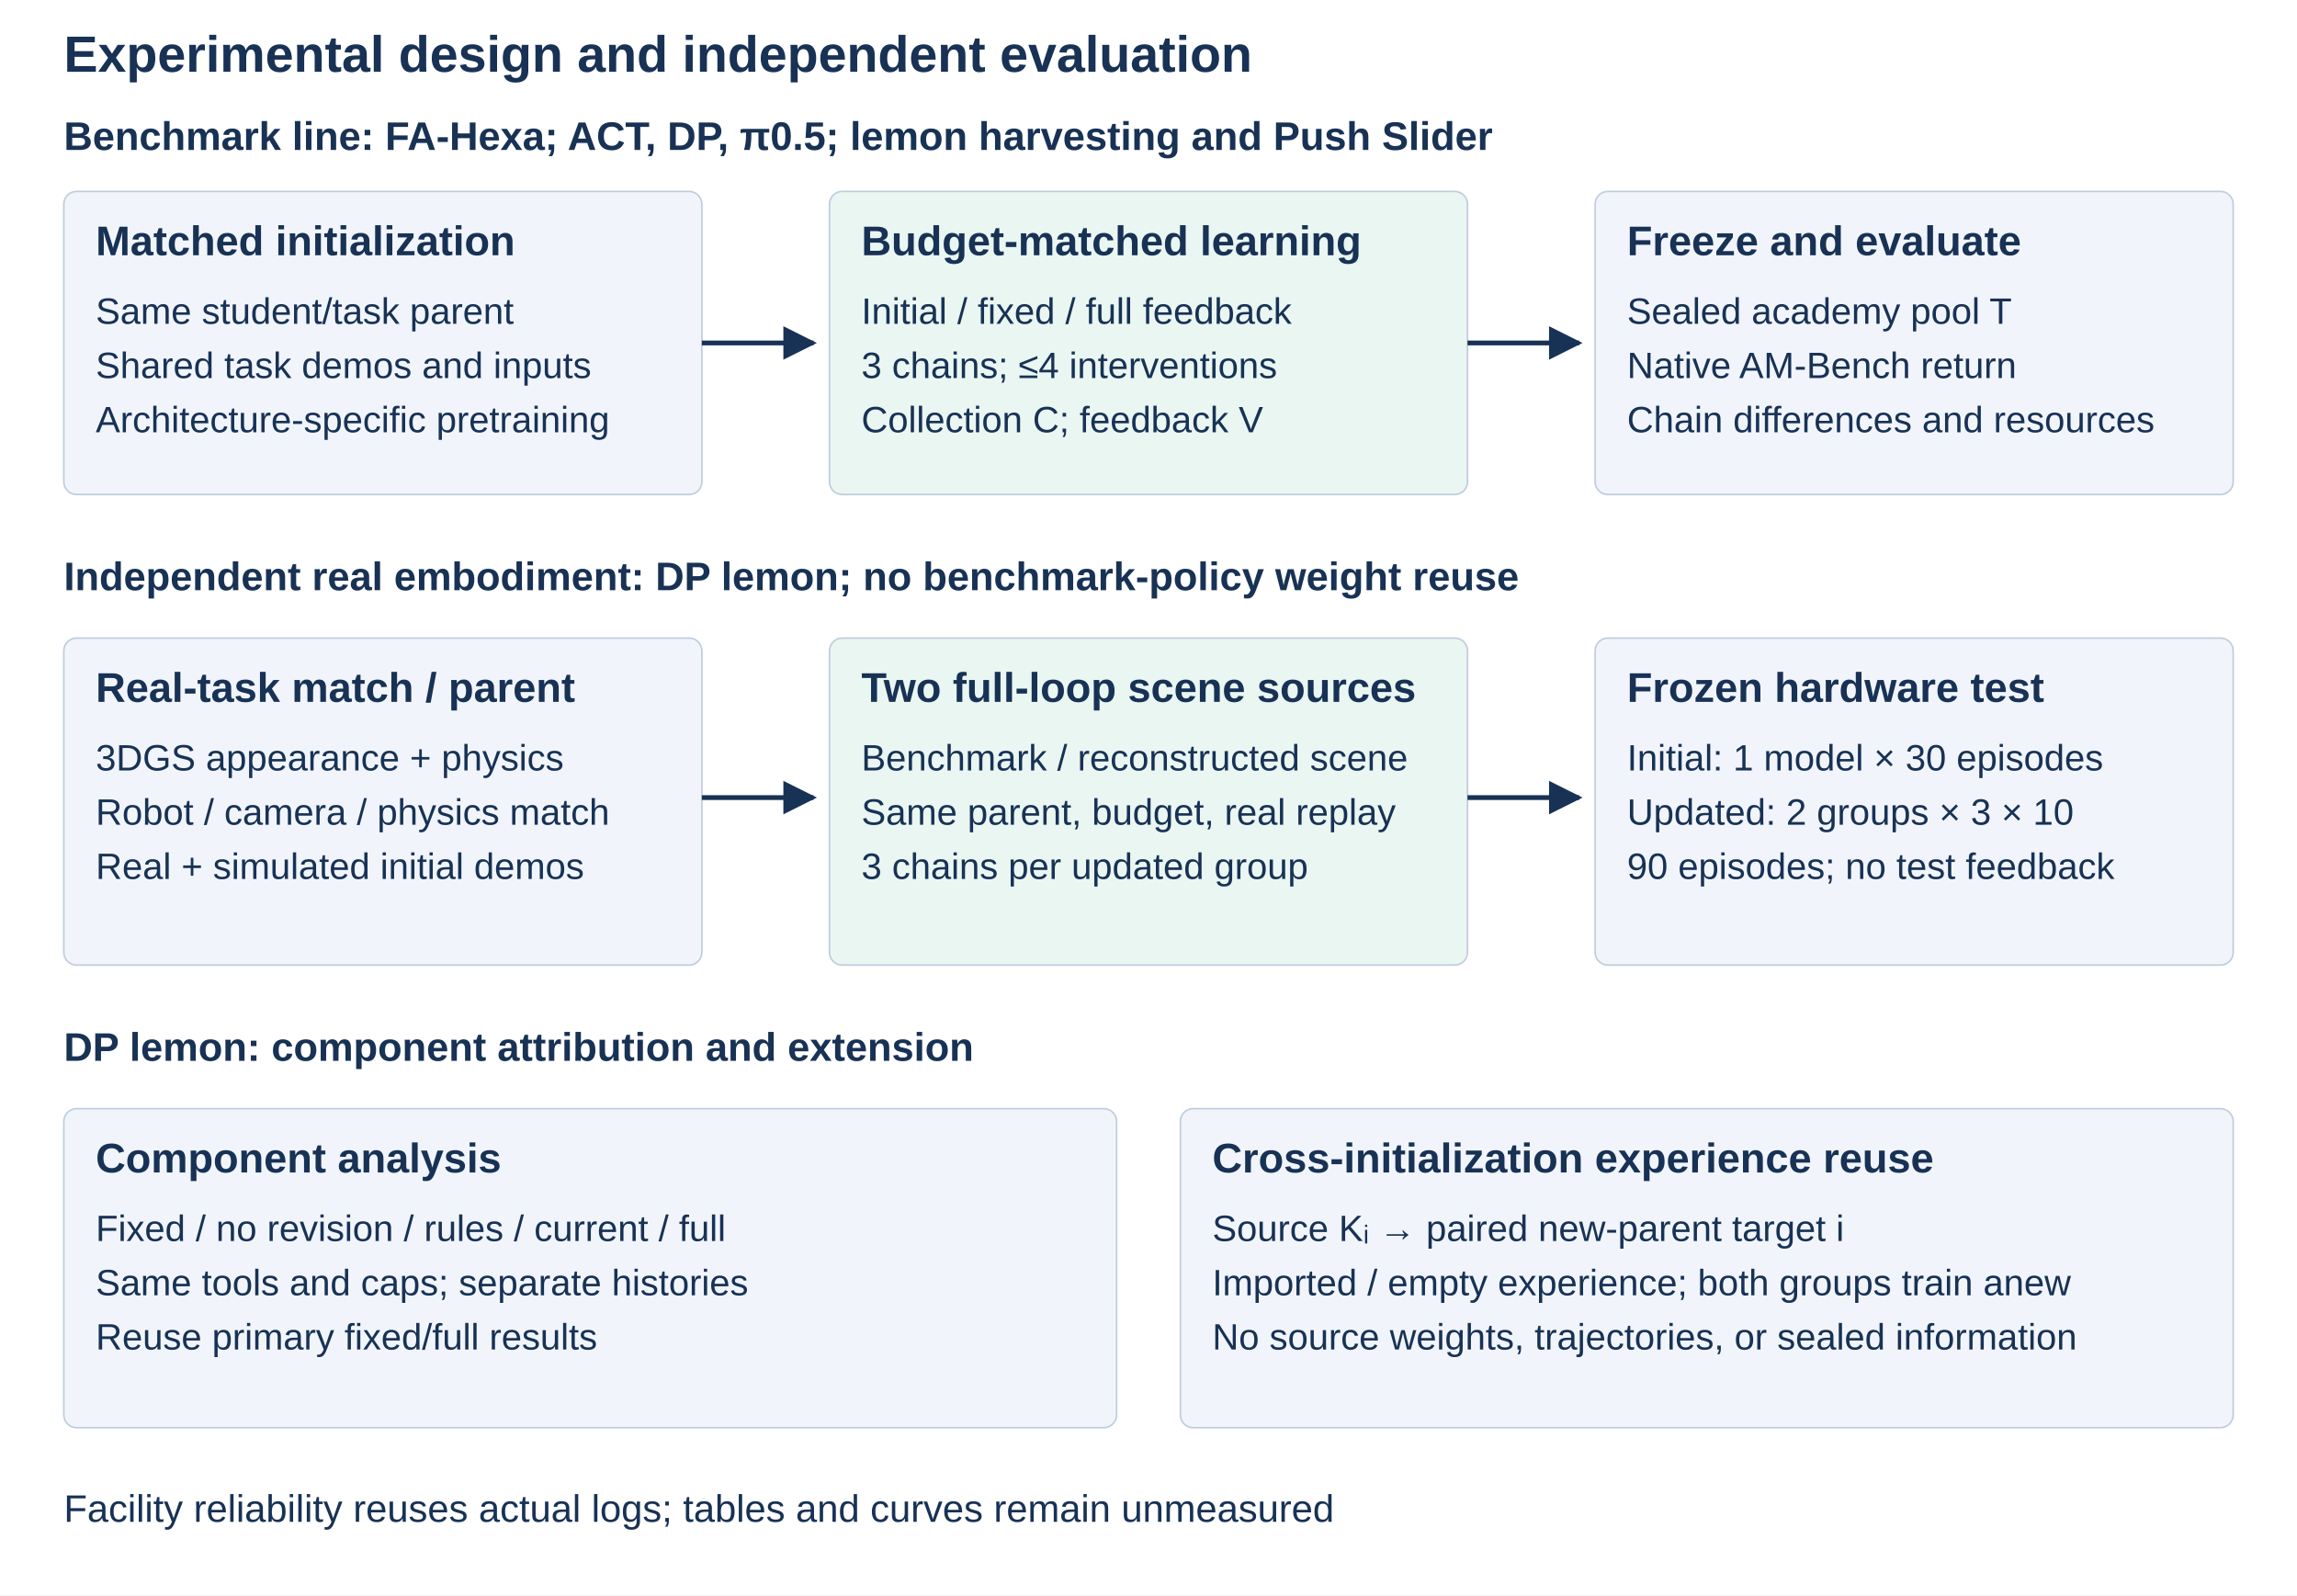
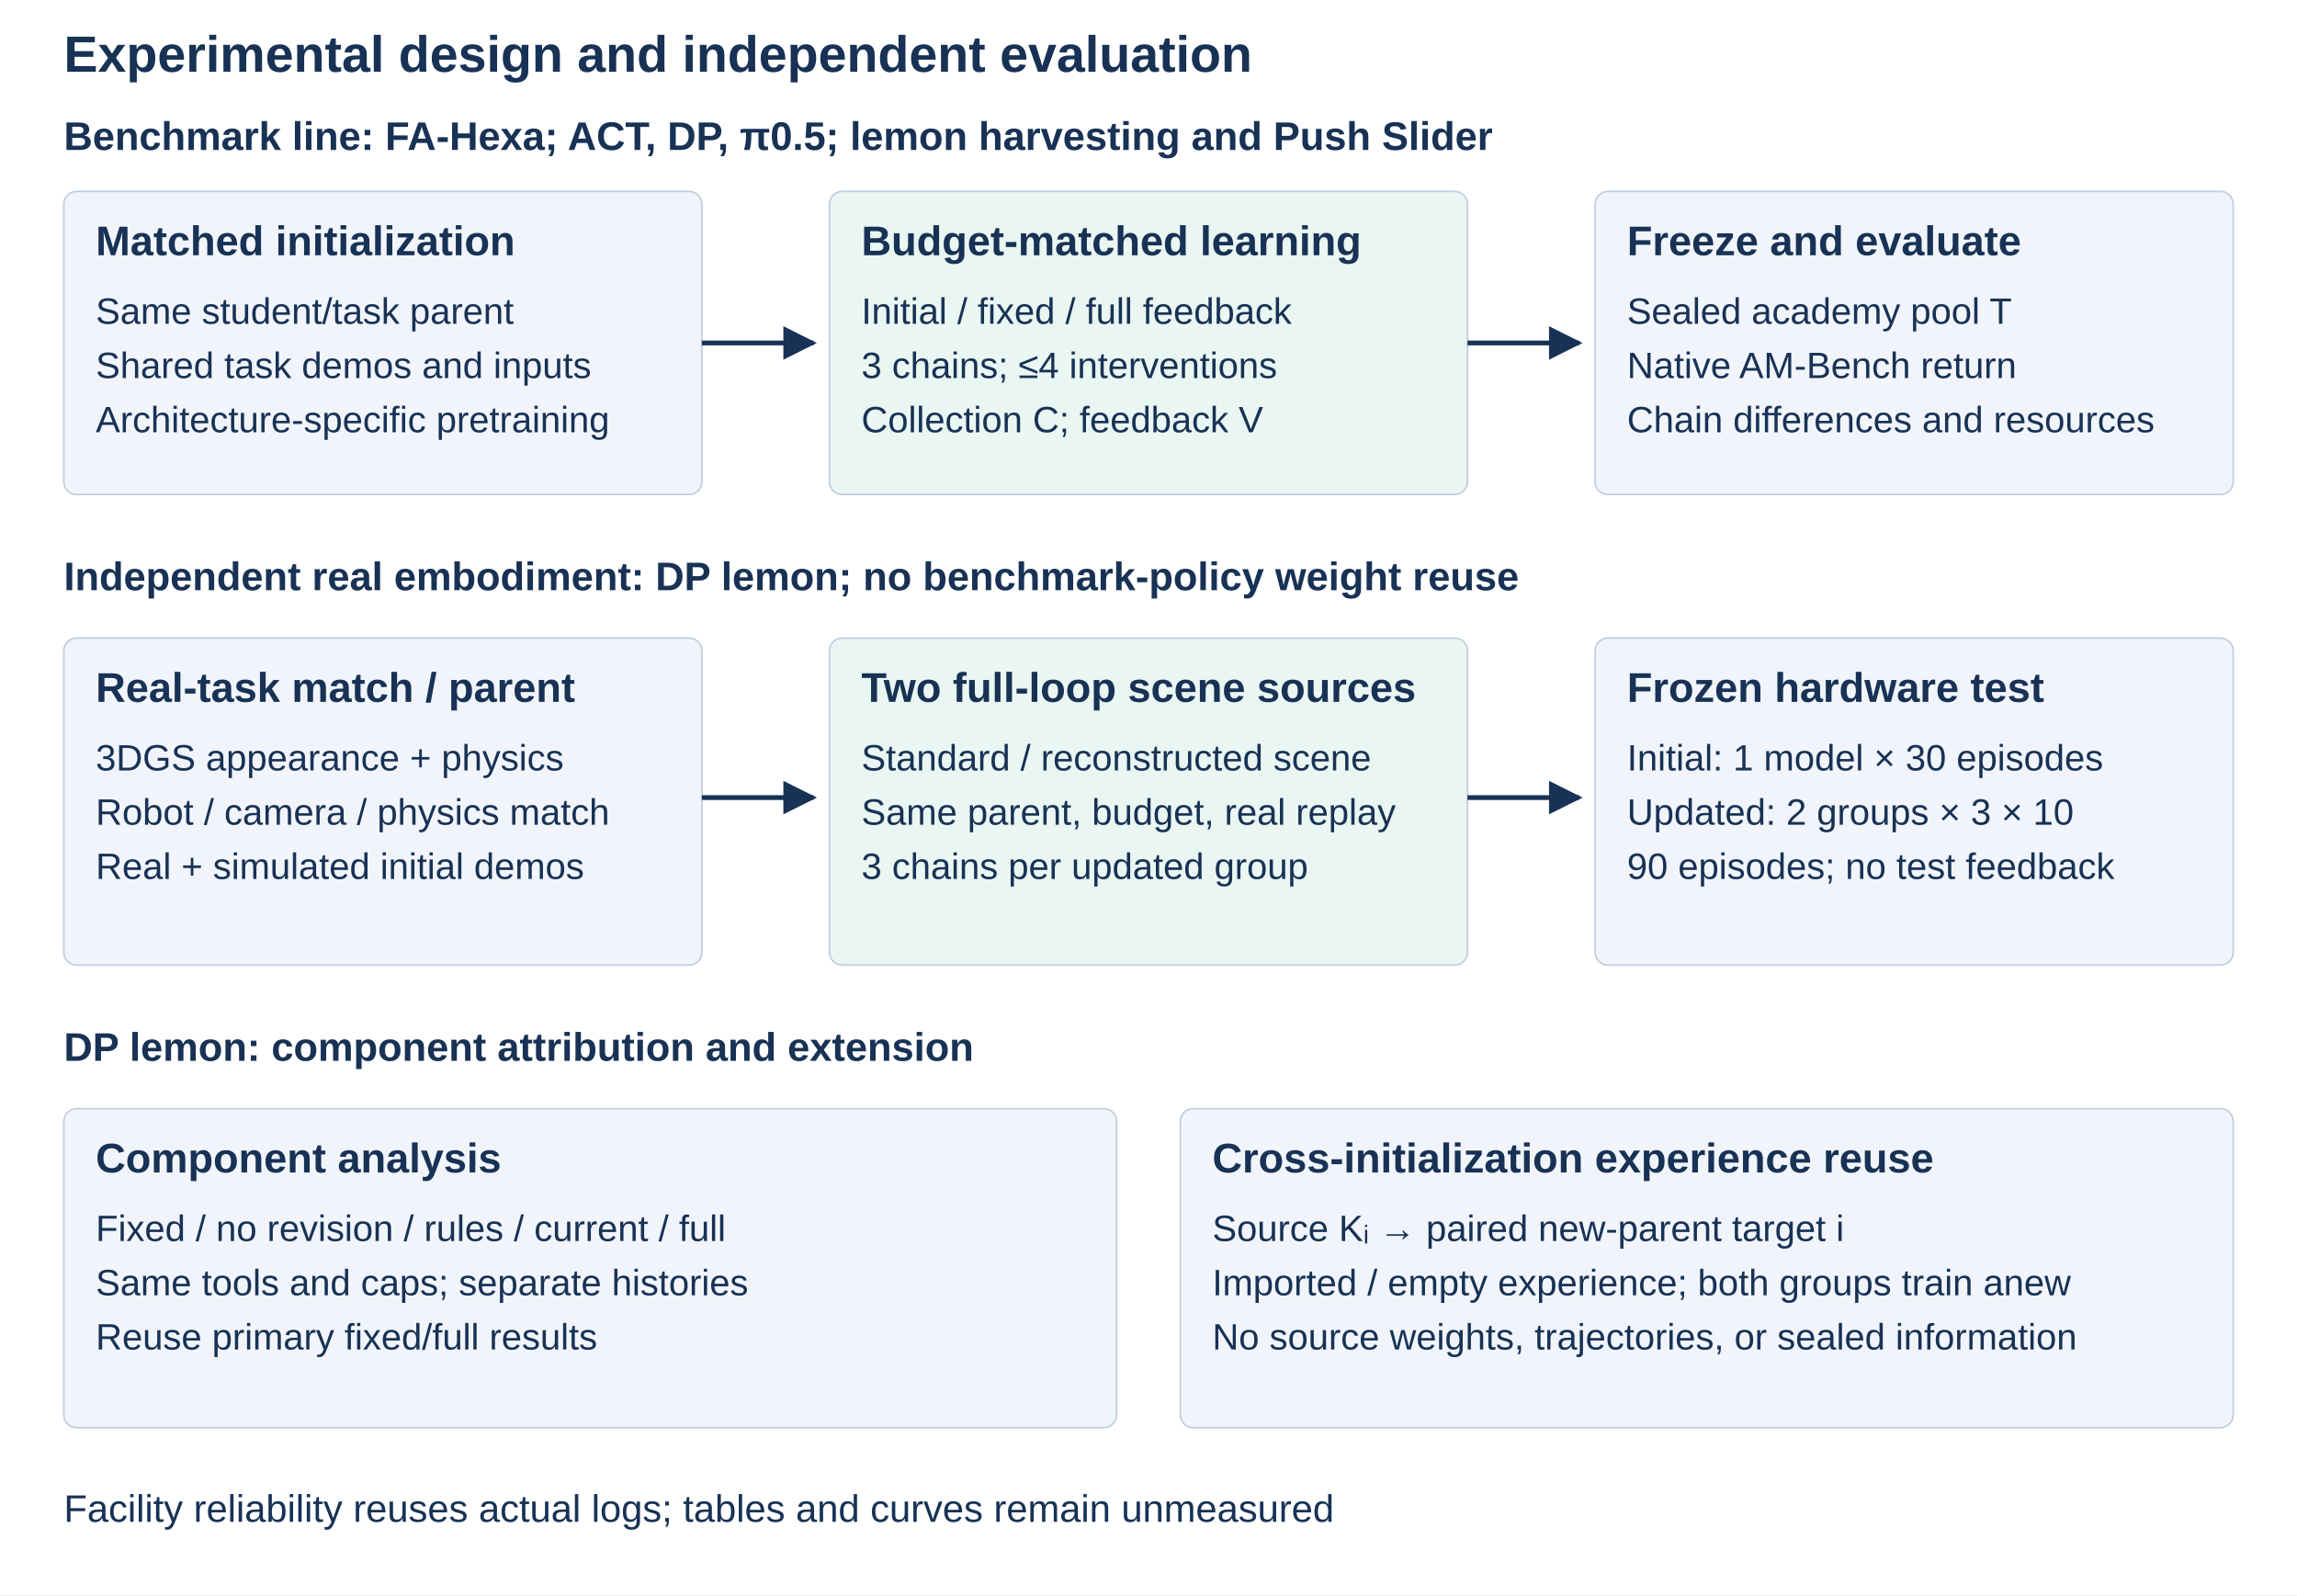
<svg xmlns="http://www.w3.org/2000/svg" width="1440" height="1000" viewBox="0 0 1440 1000" role="img">
  <defs>
    <marker id="arrow" viewBox="0 0 10 10" refX="9" refY="5" markerWidth="7" markerHeight="7" orient="auto">
      <path d="M0 0 L10 5 L0 10Z" fill="#183255" />
    </marker>
  </defs>
  <rect width="1440" height="1000" fill="white" />
  <g font-family="Microsoft YaHei,Arial,sans-serif" fill="#183255">
    <text x="40" y="45" font-size="32" font-weight="700">Experimental design and independent evaluation</text>
    <text x="40" y="94" font-size="25" font-weight="700">Benchmark line: FA-Hexa; ACT, DP, π0.5; lemon harvesting and Push Slider</text>
    <rect x="40" y="120" width="400" height="190" rx="8" fill="#f1f5fb" stroke="#becddd" />
    <text x="60" y="160" font-size="26" font-weight="700">Matched initialization</text>
    <text x="60" y="203" font-size="23" font-weight="400">Same student/task parent</text>
    <text x="60" y="237" font-size="23" font-weight="400">Shared task demos and inputs</text>
    <text x="60" y="271" font-size="23" font-weight="400">Architecture-specific pretraining</text>
    <rect x="520" y="120" width="400" height="190" rx="8" fill="#eaf6f2" stroke="#becddd" />
    <text x="540" y="160" font-size="26" font-weight="700">Budget-matched learning</text>
    <text x="540" y="203" font-size="23" font-weight="400">Initial / fixed / full feedback</text>
    <text x="540" y="237" font-size="23" font-weight="400">3 chains; ≤4 interventions</text>
    <text x="540" y="271" font-size="23" font-weight="400">Collection C; feedback V</text>
    <rect x="1000" y="120" width="400" height="190" rx="8" fill="#f1f5fb" stroke="#becddd" />
    <text x="1020" y="160" font-size="26" font-weight="700">Freeze and evaluate</text>
    <text x="1020" y="203" font-size="23" font-weight="400">Sealed academy pool T</text>
    <text x="1020" y="237" font-size="23" font-weight="400">Native AM-Bench return</text>
    <text x="1020" y="271" font-size="23" font-weight="400">Chain differences and resources</text>
    <path d="M440 215 H510" stroke="#183255" stroke-width="3" marker-end="url(#arrow)" />
    <path d="M920 215 H990" stroke="#183255" stroke-width="3" marker-end="url(#arrow)" />
    <text x="40" y="370" font-size="25" font-weight="700">Independent real embodiment: DP lemon; no benchmark-policy weight reuse</text>
    <rect x="40" y="400" width="400" height="205" rx="8" fill="#f1f5fb" stroke="#becddd" />
    <text x="60" y="440" font-size="26" font-weight="700">Real-task match / parent</text>
    <text x="60" y="483" font-size="23" font-weight="400">3DGS appearance + physics</text>
    <text x="60" y="517" font-size="23" font-weight="400">Robot / camera / physics match</text>
    <text x="60" y="551" font-size="23" font-weight="400">Real + simulated initial demos</text>
    <rect x="520" y="400" width="400" height="205" rx="8" fill="#eaf6f2" stroke="#becddd" />
    <text x="540" y="440" font-size="26" font-weight="700">Two full-loop scene sources</text>
-     <text x="540" y="483" font-size="23" font-weight="400">Benchmark / reconstructed scene</text>
+     <text x="540" y="483" font-size="23" font-weight="400">Standard / reconstructed scene</text>
    <text x="540" y="517" font-size="23" font-weight="400">Same parent, budget, real replay</text>
    <text x="540" y="551" font-size="23" font-weight="400">3 chains per updated group</text>
    <rect x="1000" y="400" width="400" height="205" rx="8" fill="#f1f5fb" stroke="#becddd" />
    <text x="1020" y="440" font-size="26" font-weight="700">Frozen hardware test</text>
    <text x="1020" y="483" font-size="23" font-weight="400">Initial: 1 model × 30 episodes</text>
    <text x="1020" y="517" font-size="23" font-weight="400">Updated: 2 groups × 3 × 10</text>
    <text x="1020" y="551" font-size="23" font-weight="400">90 episodes; no test feedback</text>
    <path d="M440 500 H510" stroke="#183255" stroke-width="3" marker-end="url(#arrow)" />
    <path d="M920 500 H990" stroke="#183255" stroke-width="3" marker-end="url(#arrow)" />
    <text x="40" y="665" font-size="25" font-weight="700">DP lemon: component attribution and extension</text>
    <rect x="40" y="695" width="660" height="200" rx="8" fill="#f1f5fb" stroke="#becddd" />
    <text x="60" y="735" font-size="26" font-weight="700">Component analysis</text>
    <text x="60" y="778" font-size="23" font-weight="400">Fixed / no revision / rules / current / full</text>
    <text x="60" y="812" font-size="23" font-weight="400">Same tools and caps; separate histories</text>
    <text x="60" y="846" font-size="23" font-weight="400">Reuse primary fixed/full results</text>
    <rect x="740" y="695" width="660" height="200" rx="8" fill="#f1f5fb" stroke="#becddd" />
    <text x="760" y="735" font-size="26" font-weight="700">Cross-initialization experience reuse</text>
    <text x="760" y="778" font-size="23" font-weight="400">Source Kᵢ → paired new-parent target i</text>
    <text x="760" y="812" font-size="23" font-weight="400">Imported / empty experience; both groups train anew</text>
    <text x="760" y="846" font-size="23" font-weight="400">No source weights, trajectories, or sealed information</text>
    <text x="40" y="954" font-size="24" font-weight="400">Facility reliability reuses actual logs; tables and curves remain unmeasured</text>
  </g>
</svg>
